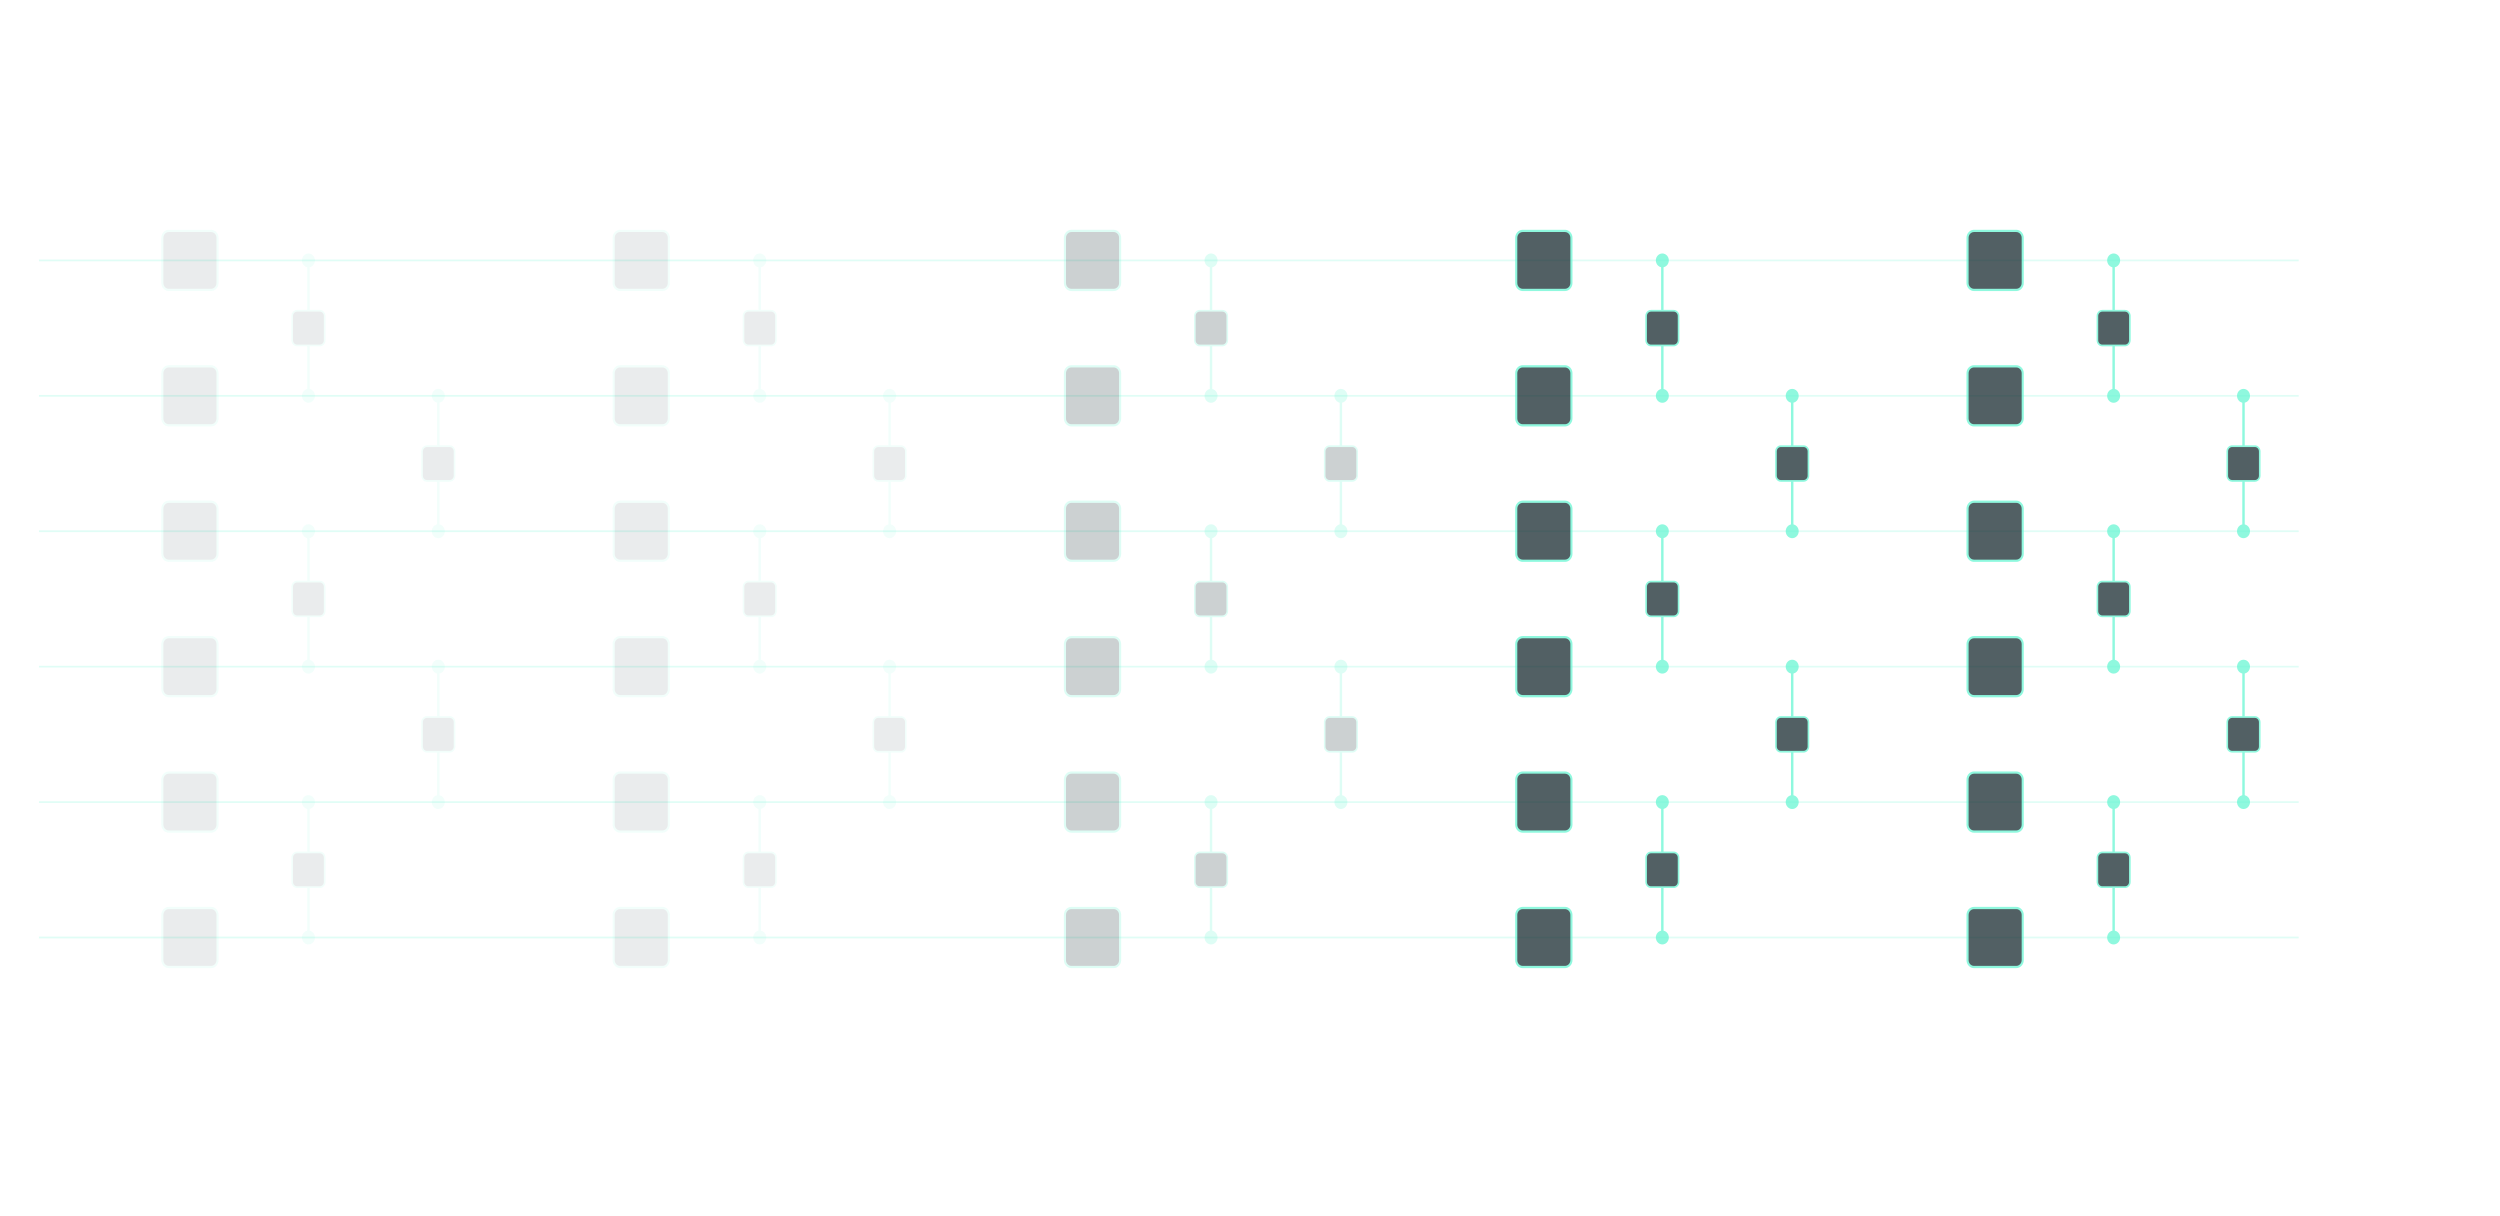
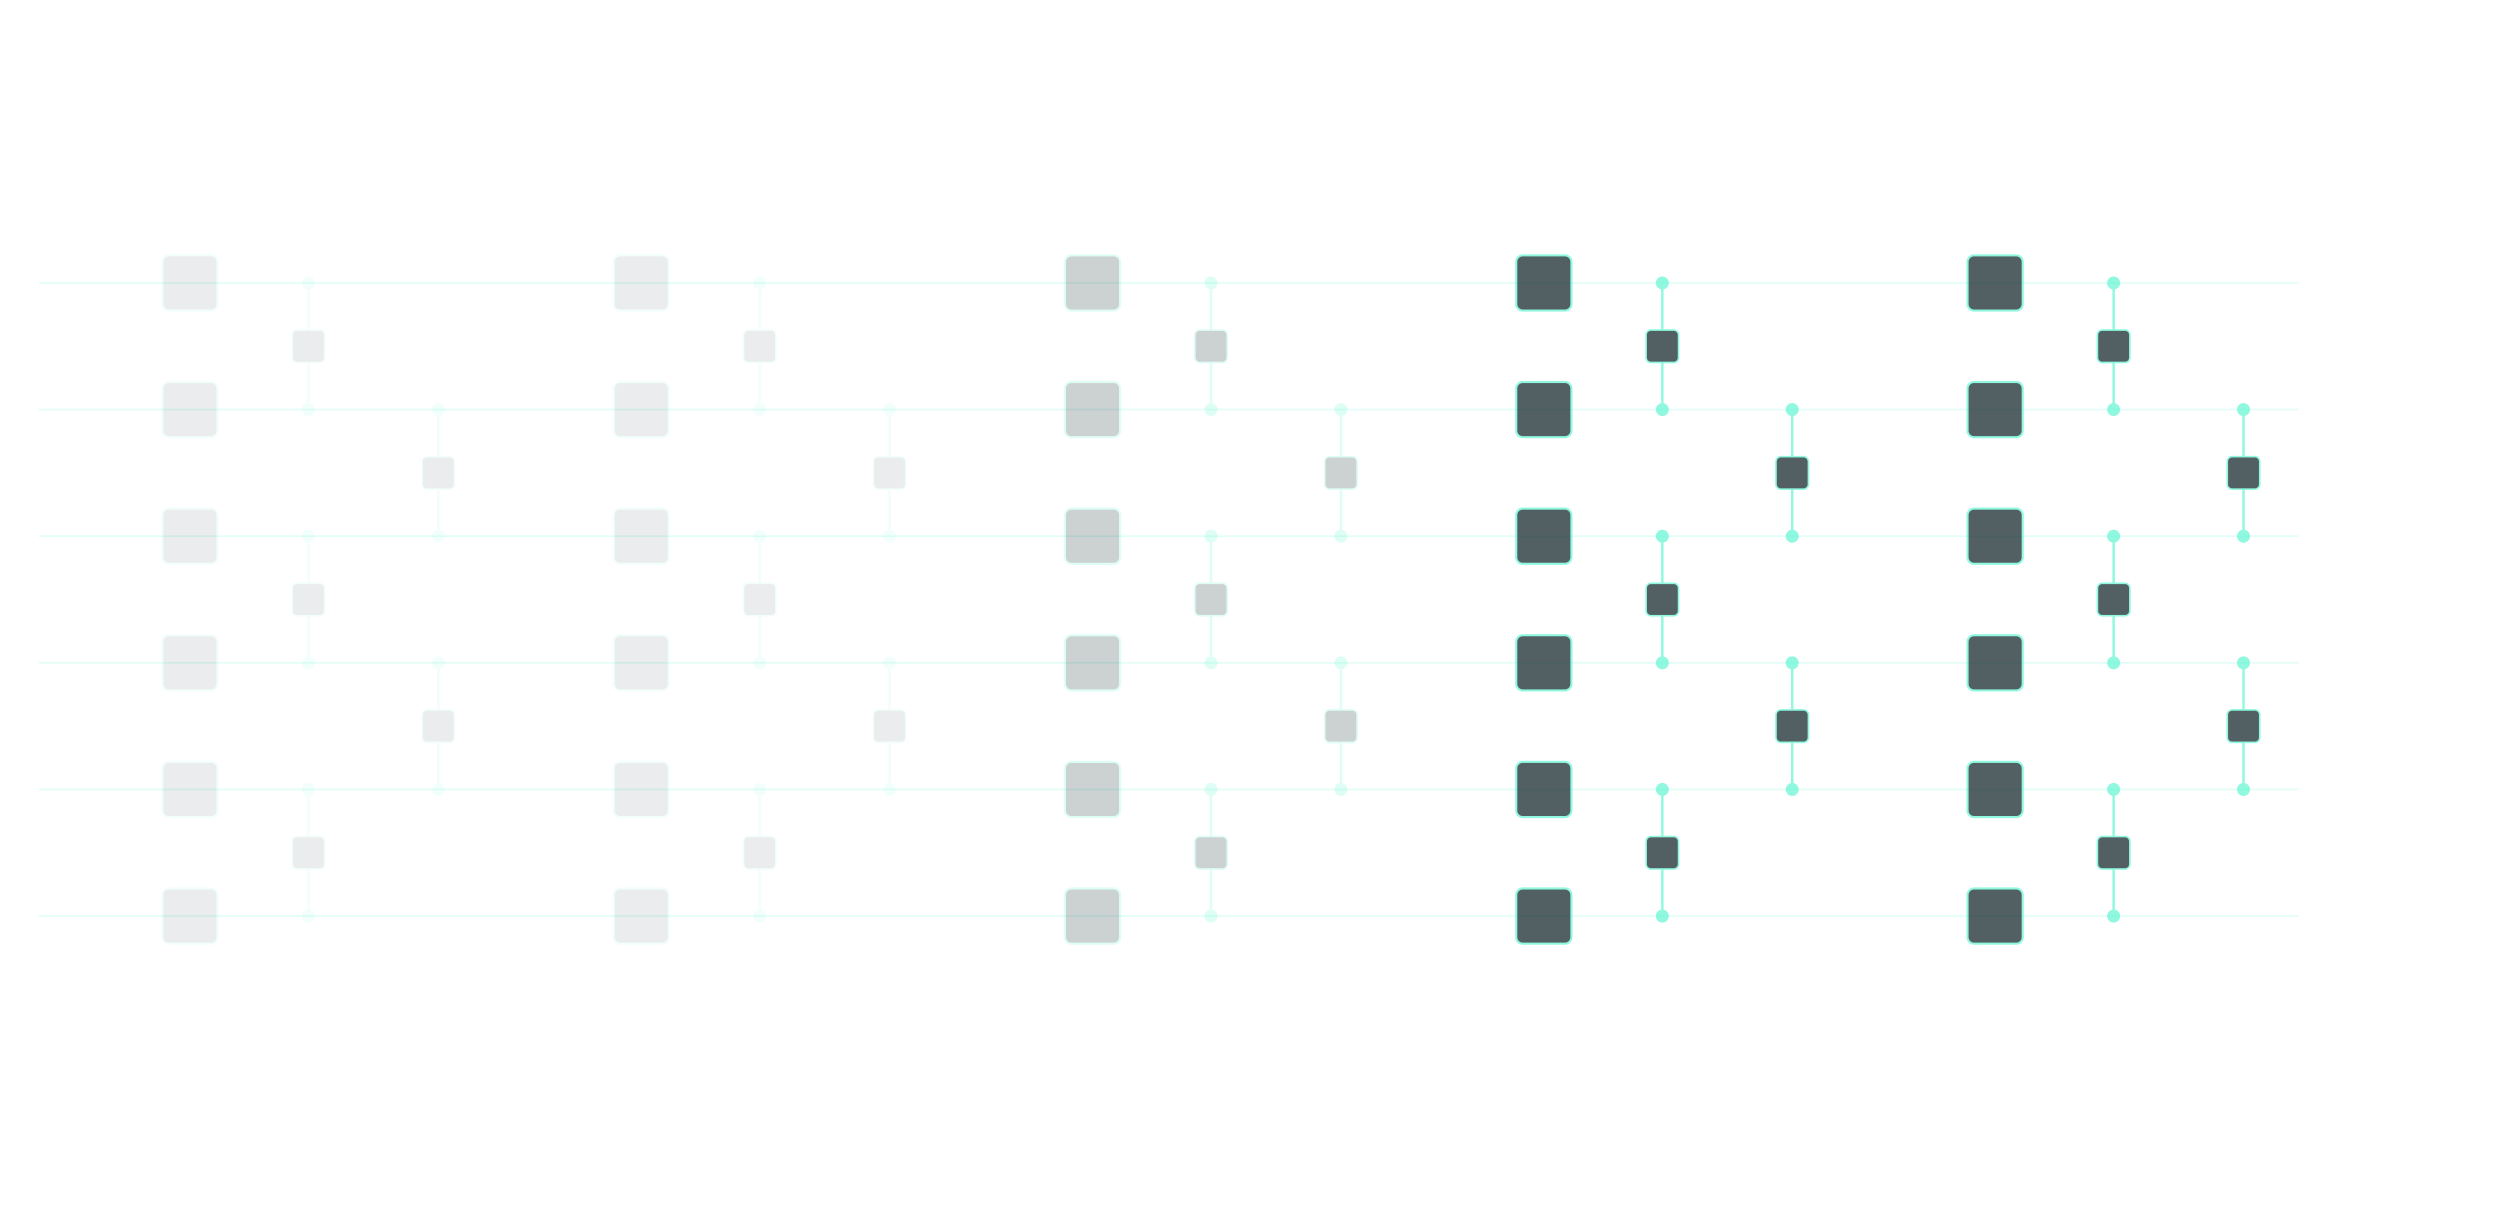
- <svg xmlns="http://www.w3.org/2000/svg" preserveAspectRatio="none" overflow="visible" style="display: block;" width="1440" height="700" viewBox="0 0 1540 700" fill="none">
+ <svg xmlns="http://www.w3.org/2000/svg" preserveAspectRatio="xMidYMid meet" overflow="visible" style="display: block;" width="1440" height="700" viewBox="0 0 1540 700" fill="none">
  <g id="Six-qubit Ising evolution / alternating RX and nearest-neighbor ZZ layers / labels omitted">
    <g id="Vector" opacity="0.2">
      <path d="M24 150H1416Z" fill="black" />
      <path d="M24 150H1416" stroke="#64F6D2" />
    </g>
    <g id="Vector_2" opacity="0.2">
      <path d="M24 228H1416Z" fill="black" />
      <path d="M24 228H1416" stroke="#64F6D2" />
    </g>
    <g id="Vector_3" opacity="0.2">
      <path d="M24 306H1416Z" fill="black" />
      <path d="M24 306H1416" stroke="#64F6D2" />
    </g>
    <g id="Vector_4" opacity="0.2">
      <path d="M24 384H1416Z" fill="black" />
      <path d="M24 384H1416" stroke="#64F6D2" />
    </g>
    <g id="Vector_5" opacity="0.2">
      <path d="M24 462H1416Z" fill="black" />
      <path d="M24 462H1416" stroke="#64F6D2" />
    </g>
    <g id="Vector_6" opacity="0.2">
      <path d="M24 540H1416Z" fill="black" />
      <path d="M24 540H1416" stroke="#64F6D2" />
    </g>
    <g id="Group" opacity="0.087">
      <path id="Vector_7" d="M130 133H104C101.791 133 100 134.791 100 137V163C100 165.209 101.791 167 104 167H130C132.209 167 134 165.209 134 163V137C134 134.791 132.209 133 130 133Z" fill="#10242A" stroke-width="1.3" stroke="#64F6D2" />
      <path id="Vector_8" d="M130 211H104C101.791 211 100 212.791 100 215V241C100 243.209 101.791 245 104 245H130C132.209 245 134 243.209 134 241V215C134 212.791 132.209 211 130 211Z" fill="#10242A" stroke-width="1.3" stroke="#64F6D2" />
      <path id="Vector_9" d="M130 289H104C101.791 289 100 290.791 100 293V319C100 321.209 101.791 323 104 323H130C132.209 323 134 321.209 134 319V293C134 290.791 132.209 289 130 289Z" fill="#10242A" stroke-width="1.3" stroke="#64F6D2" />
      <path id="Vector_10" d="M130 367H104C101.791 367 100 368.791 100 371V397C100 399.209 101.791 401 104 401H130C132.209 401 134 399.209 134 397V371C134 368.791 132.209 367 130 367Z" fill="#10242A" stroke-width="1.3" stroke="#64F6D2" />
      <path id="Vector_11" d="M130 445H104C101.791 445 100 446.791 100 449V475C100 477.209 101.791 479 104 479H130C132.209 479 134 477.209 134 475V449C134 446.791 132.209 445 130 445Z" fill="#10242A" stroke-width="1.3" stroke="#64F6D2" />
      <path id="Vector_12" d="M130 523H104C101.791 523 100 524.791 100 527V553C100 555.209 101.791 557 104 557H130C132.209 557 134 555.209 134 553V527C134 524.791 132.209 523 130 523Z" fill="#10242A" stroke-width="1.3" stroke="#64F6D2" />
      <g id="Vector_13">
        <path d="M190 150V228Z" fill="black" />
        <path d="M190 150V228" stroke-width="1.5" stroke="#64F6D2" />
      </g>
      <path id="Vector_14" d="M190 154C192.209 154 194 152.209 194 150C194 147.791 192.209 146 190 146C187.791 146 186 147.791 186 150C186 152.209 187.791 154 190 154Z" fill="#64F6D2" />
      <path id="Vector_15" d="M190 232C192.209 232 194 230.209 194 228C194 225.791 192.209 224 190 224C187.791 224 186 225.791 186 228C186 230.209 187.791 232 190 232Z" fill="#64F6D2" />
      <path id="Vector_16" d="M197 179H183C181.343 179 180 180.343 180 182V196C180 197.657 181.343 199 183 199H197C198.657 199 200 197.657 200 196V182C200 180.343 198.657 179 197 179Z" fill="#10242A" stroke="#64F6D2" />
      <g id="Vector_17">
        <path d="M270 228V306Z" fill="black" />
        <path d="M270 228V306" stroke-width="1.5" stroke="#64F6D2" />
      </g>
      <path id="Vector_18" d="M270 232C272.209 232 274 230.209 274 228C274 225.791 272.209 224 270 224C267.791 224 266 225.791 266 228C266 230.209 267.791 232 270 232Z" fill="#64F6D2" />
      <path id="Vector_19" d="M270 310C272.209 310 274 308.209 274 306C274 303.791 272.209 302 270 302C267.791 302 266 303.791 266 306C266 308.209 267.791 310 270 310Z" fill="#64F6D2" />
      <path id="Vector_20" d="M277 257H263C261.343 257 260 258.343 260 260V274C260 275.657 261.343 277 263 277H277C278.657 277 280 275.657 280 274V260C280 258.343 278.657 257 277 257Z" fill="#10242A" stroke="#64F6D2" />
      <g id="Vector_21">
        <path d="M190 306V384Z" fill="black" />
        <path d="M190 306V384" stroke-width="1.5" stroke="#64F6D2" />
      </g>
      <path id="Vector_22" d="M190 310C192.209 310 194 308.209 194 306C194 303.791 192.209 302 190 302C187.791 302 186 303.791 186 306C186 308.209 187.791 310 190 310Z" fill="#64F6D2" />
      <path id="Vector_23" d="M190 388C192.209 388 194 386.209 194 384C194 381.791 192.209 380 190 380C187.791 380 186 381.791 186 384C186 386.209 187.791 388 190 388Z" fill="#64F6D2" />
      <path id="Vector_24" d="M197 335H183C181.343 335 180 336.343 180 338V352C180 353.657 181.343 355 183 355H197C198.657 355 200 353.657 200 352V338C200 336.343 198.657 335 197 335Z" fill="#10242A" stroke="#64F6D2" />
      <g id="Vector_25">
        <path d="M270 384V462Z" fill="black" />
        <path d="M270 384V462" stroke-width="1.5" stroke="#64F6D2" />
      </g>
      <path id="Vector_26" d="M270 388C272.209 388 274 386.209 274 384C274 381.791 272.209 380 270 380C267.791 380 266 381.791 266 384C266 386.209 267.791 388 270 388Z" fill="#64F6D2" />
      <path id="Vector_27" d="M270 466C272.209 466 274 464.209 274 462C274 459.791 272.209 458 270 458C267.791 458 266 459.791 266 462C266 464.209 267.791 466 270 466Z" fill="#64F6D2" />
      <path id="Vector_28" d="M277 413H263C261.343 413 260 414.343 260 416V430C260 431.657 261.343 433 263 433H277C278.657 433 280 431.657 280 430V416C280 414.343 278.657 413 277 413Z" fill="#10242A" stroke="#64F6D2" />
      <g id="Vector_29">
        <path d="M190 462V540Z" fill="black" />
        <path d="M190 462V540" stroke-width="1.5" stroke="#64F6D2" />
      </g>
      <path id="Vector_30" d="M190 466C192.209 466 194 464.209 194 462C194 459.791 192.209 458 190 458C187.791 458 186 459.791 186 462C186 464.209 187.791 466 190 466Z" fill="#64F6D2" />
      <path id="Vector_31" d="M190 544C192.209 544 194 542.209 194 540C194 537.791 192.209 536 190 536C187.791 536 186 537.791 186 540C186 542.209 187.791 544 190 544Z" fill="#64F6D2" />
      <path id="Vector_32" d="M197 491H183C181.343 491 180 492.343 180 494V508C180 509.657 181.343 511 183 511H197C198.657 511 200 509.657 200 508V494C200 492.343 198.657 491 197 491Z" fill="#10242A" stroke="#64F6D2" />
    </g>
    <g id="Group_2" opacity="0.087">
      <path id="Vector_33" d="M408 133H382C379.791 133 378 134.791 378 137V163C378 165.209 379.791 167 382 167H408C410.209 167 412 165.209 412 163V137C412 134.791 410.209 133 408 133Z" fill="#10242A" stroke-width="1.3" stroke="#64F6D2" />
      <path id="Vector_34" d="M408 211H382C379.791 211 378 212.791 378 215V241C378 243.209 379.791 245 382 245H408C410.209 245 412 243.209 412 241V215C412 212.791 410.209 211 408 211Z" fill="#10242A" stroke-width="1.3" stroke="#64F6D2" />
      <path id="Vector_35" d="M408 289H382C379.791 289 378 290.791 378 293V319C378 321.209 379.791 323 382 323H408C410.209 323 412 321.209 412 319V293C412 290.791 410.209 289 408 289Z" fill="#10242A" stroke-width="1.3" stroke="#64F6D2" />
      <path id="Vector_36" d="M408 367H382C379.791 367 378 368.791 378 371V397C378 399.209 379.791 401 382 401H408C410.209 401 412 399.209 412 397V371C412 368.791 410.209 367 408 367Z" fill="#10242A" stroke-width="1.3" stroke="#64F6D2" />
      <path id="Vector_37" d="M408 445H382C379.791 445 378 446.791 378 449V475C378 477.209 379.791 479 382 479H408C410.209 479 412 477.209 412 475V449C412 446.791 410.209 445 408 445Z" fill="#10242A" stroke-width="1.3" stroke="#64F6D2" />
      <path id="Vector_38" d="M408 523H382C379.791 523 378 524.791 378 527V553C378 555.209 379.791 557 382 557H408C410.209 557 412 555.209 412 553V527C412 524.791 410.209 523 408 523Z" fill="#10242A" stroke-width="1.3" stroke="#64F6D2" />
      <g id="Vector_39">
        <path d="M468 150V228Z" fill="black" />
        <path d="M468 150V228" stroke-width="1.5" stroke="#64F6D2" />
      </g>
      <path id="Vector_40" d="M468 154C470.209 154 472 152.209 472 150C472 147.791 470.209 146 468 146C465.791 146 464 147.791 464 150C464 152.209 465.791 154 468 154Z" fill="#64F6D2" />
      <path id="Vector_41" d="M468 232C470.209 232 472 230.209 472 228C472 225.791 470.209 224 468 224C465.791 224 464 225.791 464 228C464 230.209 465.791 232 468 232Z" fill="#64F6D2" />
      <path id="Vector_42" d="M475 179H461C459.343 179 458 180.343 458 182V196C458 197.657 459.343 199 461 199H475C476.657 199 478 197.657 478 196V182C478 180.343 476.657 179 475 179Z" fill="#10242A" stroke="#64F6D2" />
      <g id="Vector_43">
        <path d="M548 228V306Z" fill="black" />
        <path d="M548 228V306" stroke-width="1.5" stroke="#64F6D2" />
      </g>
      <path id="Vector_44" d="M548 232C550.209 232 552 230.209 552 228C552 225.791 550.209 224 548 224C545.791 224 544 225.791 544 228C544 230.209 545.791 232 548 232Z" fill="#64F6D2" />
      <path id="Vector_45" d="M548 310C550.209 310 552 308.209 552 306C552 303.791 550.209 302 548 302C545.791 302 544 303.791 544 306C544 308.209 545.791 310 548 310Z" fill="#64F6D2" />
      <path id="Vector_46" d="M555 257H541C539.343 257 538 258.343 538 260V274C538 275.657 539.343 277 541 277H555C556.657 277 558 275.657 558 274V260C558 258.343 556.657 257 555 257Z" fill="#10242A" stroke="#64F6D2" />
      <g id="Vector_47">
        <path d="M468 306V384Z" fill="black" />
        <path d="M468 306V384" stroke-width="1.5" stroke="#64F6D2" />
      </g>
      <path id="Vector_48" d="M468 310C470.209 310 472 308.209 472 306C472 303.791 470.209 302 468 302C465.791 302 464 303.791 464 306C464 308.209 465.791 310 468 310Z" fill="#64F6D2" />
      <path id="Vector_49" d="M468 388C470.209 388 472 386.209 472 384C472 381.791 470.209 380 468 380C465.791 380 464 381.791 464 384C464 386.209 465.791 388 468 388Z" fill="#64F6D2" />
      <path id="Vector_50" d="M475 335H461C459.343 335 458 336.343 458 338V352C458 353.657 459.343 355 461 355H475C476.657 355 478 353.657 478 352V338C478 336.343 476.657 335 475 335Z" fill="#10242A" stroke="#64F6D2" />
      <g id="Vector_51">
        <path d="M548 384V462Z" fill="black" />
        <path d="M548 384V462" stroke-width="1.5" stroke="#64F6D2" />
      </g>
      <path id="Vector_52" d="M548 388C550.209 388 552 386.209 552 384C552 381.791 550.209 380 548 380C545.791 380 544 381.791 544 384C544 386.209 545.791 388 548 388Z" fill="#64F6D2" />
      <path id="Vector_53" d="M548 466C550.209 466 552 464.209 552 462C552 459.791 550.209 458 548 458C545.791 458 544 459.791 544 462C544 464.209 545.791 466 548 466Z" fill="#64F6D2" />
      <path id="Vector_54" d="M555 413H541C539.343 413 538 414.343 538 416V430C538 431.657 539.343 433 541 433H555C556.657 433 558 431.657 558 430V416C558 414.343 556.657 413 555 413Z" fill="#10242A" stroke="#64F6D2" />
      <g id="Vector_55">
        <path d="M468 462V540Z" fill="black" />
        <path d="M468 462V540" stroke-width="1.5" stroke="#64F6D2" />
      </g>
      <path id="Vector_56" d="M468 466C470.209 466 472 464.209 472 462C472 459.791 470.209 458 468 458C465.791 458 464 459.791 464 462C464 464.209 465.791 466 468 466Z" fill="#64F6D2" />
      <path id="Vector_57" d="M468 544C470.209 544 472 542.209 472 540C472 537.791 470.209 536 468 536C465.791 536 464 537.791 464 540C464 542.209 465.791 544 468 544Z" fill="#64F6D2" />
      <path id="Vector_58" d="M475 491H461C459.343 491 458 492.343 458 494V508C458 509.657 459.343 511 461 511H475C476.657 511 478 509.657 478 508V494C478 492.343 476.657 491 475 491Z" fill="#10242A" stroke="#64F6D2" />
    </g>
    <g id="Group_3" opacity="0.212">
      <path id="Vector_59" d="M686 133H660C657.791 133 656 134.791 656 137V163C656 165.209 657.791 167 660 167H686C688.209 167 690 165.209 690 163V137C690 134.791 688.209 133 686 133Z" fill="#10242A" stroke-width="1.3" stroke="#64F6D2" />
      <path id="Vector_60" d="M686 211H660C657.791 211 656 212.791 656 215V241C656 243.209 657.791 245 660 245H686C688.209 245 690 243.209 690 241V215C690 212.791 688.209 211 686 211Z" fill="#10242A" stroke-width="1.3" stroke="#64F6D2" />
      <path id="Vector_61" d="M686 289H660C657.791 289 656 290.791 656 293V319C656 321.209 657.791 323 660 323H686C688.209 323 690 321.209 690 319V293C690 290.791 688.209 289 686 289Z" fill="#10242A" stroke-width="1.3" stroke="#64F6D2" />
      <path id="Vector_62" d="M686 367H660C657.791 367 656 368.791 656 371V397C656 399.209 657.791 401 660 401H686C688.209 401 690 399.209 690 397V371C690 368.791 688.209 367 686 367Z" fill="#10242A" stroke-width="1.3" stroke="#64F6D2" />
      <path id="Vector_63" d="M686 445H660C657.791 445 656 446.791 656 449V475C656 477.209 657.791 479 660 479H686C688.209 479 690 477.209 690 475V449C690 446.791 688.209 445 686 445Z" fill="#10242A" stroke-width="1.3" stroke="#64F6D2" />
      <path id="Vector_64" d="M686 523H660C657.791 523 656 524.791 656 527V553C656 555.209 657.791 557 660 557H686C688.209 557 690 555.209 690 553V527C690 524.791 688.209 523 686 523Z" fill="#10242A" stroke-width="1.3" stroke="#64F6D2" />
      <g id="Vector_65">
        <path d="M746 150V228Z" fill="black" />
        <path d="M746 150V228" stroke-width="1.5" stroke="#64F6D2" />
      </g>
      <path id="Vector_66" d="M746 154C748.209 154 750 152.209 750 150C750 147.791 748.209 146 746 146C743.791 146 742 147.791 742 150C742 152.209 743.791 154 746 154Z" fill="#64F6D2" />
      <path id="Vector_67" d="M746 232C748.209 232 750 230.209 750 228C750 225.791 748.209 224 746 224C743.791 224 742 225.791 742 228C742 230.209 743.791 232 746 232Z" fill="#64F6D2" />
      <path id="Vector_68" d="M753 179H739C737.343 179 736 180.343 736 182V196C736 197.657 737.343 199 739 199H753C754.657 199 756 197.657 756 196V182C756 180.343 754.657 179 753 179Z" fill="#10242A" stroke="#64F6D2" />
      <g id="Vector_69">
        <path d="M826 228V306Z" fill="black" />
        <path d="M826 228V306" stroke-width="1.5" stroke="#64F6D2" />
      </g>
      <path id="Vector_70" d="M826 232C828.209 232 830 230.209 830 228C830 225.791 828.209 224 826 224C823.791 224 822 225.791 822 228C822 230.209 823.791 232 826 232Z" fill="#64F6D2" />
      <path id="Vector_71" d="M826 310C828.209 310 830 308.209 830 306C830 303.791 828.209 302 826 302C823.791 302 822 303.791 822 306C822 308.209 823.791 310 826 310Z" fill="#64F6D2" />
      <path id="Vector_72" d="M833 257H819C817.343 257 816 258.343 816 260V274C816 275.657 817.343 277 819 277H833C834.657 277 836 275.657 836 274V260C836 258.343 834.657 257 833 257Z" fill="#10242A" stroke="#64F6D2" />
      <g id="Vector_73">
        <path d="M746 306V384Z" fill="black" />
        <path d="M746 306V384" stroke-width="1.5" stroke="#64F6D2" />
      </g>
      <path id="Vector_74" d="M746 310C748.209 310 750 308.209 750 306C750 303.791 748.209 302 746 302C743.791 302 742 303.791 742 306C742 308.209 743.791 310 746 310Z" fill="#64F6D2" />
      <path id="Vector_75" d="M746 388C748.209 388 750 386.209 750 384C750 381.791 748.209 380 746 380C743.791 380 742 381.791 742 384C742 386.209 743.791 388 746 388Z" fill="#64F6D2" />
      <path id="Vector_76" d="M753 335H739C737.343 335 736 336.343 736 338V352C736 353.657 737.343 355 739 355H753C754.657 355 756 353.657 756 352V338C756 336.343 754.657 335 753 335Z" fill="#10242A" stroke="#64F6D2" />
      <g id="Vector_77">
        <path d="M826 384V462Z" fill="black" />
        <path d="M826 384V462" stroke-width="1.5" stroke="#64F6D2" />
      </g>
      <path id="Vector_78" d="M826 388C828.209 388 830 386.209 830 384C830 381.791 828.209 380 826 380C823.791 380 822 381.791 822 384C822 386.209 823.791 388 826 388Z" fill="#64F6D2" />
      <path id="Vector_79" d="M826 466C828.209 466 830 464.209 830 462C830 459.791 828.209 458 826 458C823.791 458 822 459.791 822 462C822 464.209 823.791 466 826 466Z" fill="#64F6D2" />
      <path id="Vector_80" d="M833 413H819C817.343 413 816 414.343 816 416V430C816 431.657 817.343 433 819 433H833C834.657 433 836 431.657 836 430V416C836 414.343 834.657 413 833 413Z" fill="#10242A" stroke="#64F6D2" />
      <g id="Vector_81">
        <path d="M746 462V540Z" fill="black" />
        <path d="M746 462V540" stroke-width="1.5" stroke="#64F6D2" />
      </g>
      <path id="Vector_82" d="M746 466C748.209 466 750 464.209 750 462C750 459.791 748.209 458 746 458C743.791 458 742 459.791 742 462C742 464.209 743.791 466 746 466Z" fill="#64F6D2" />
      <path id="Vector_83" d="M746 544C748.209 544 750 542.209 750 540C750 537.791 748.209 536 746 536C743.791 536 742 537.791 742 540C742 542.209 743.791 544 746 544Z" fill="#64F6D2" />
      <path id="Vector_84" d="M753 491H739C737.343 491 736 492.343 736 494V508C736 509.657 737.343 511 739 511H753C754.657 511 756 509.657 756 508V494C756 492.343 754.657 491 753 491Z" fill="#10242A" stroke="#64F6D2" />
    </g>
    <g id="Group_4" opacity="0.725">
      <path id="Vector_85" d="M964 133H938C935.791 133 934 134.791 934 137V163C934 165.209 935.791 167 938 167H964C966.209 167 968 165.209 968 163V137C968 134.791 966.209 133 964 133Z" fill="#10242A" stroke-width="1.3" stroke="#64F6D2" />
      <path id="Vector_86" d="M964 211H938C935.791 211 934 212.791 934 215V241C934 243.209 935.791 245 938 245H964C966.209 245 968 243.209 968 241V215C968 212.791 966.209 211 964 211Z" fill="#10242A" stroke-width="1.3" stroke="#64F6D2" />
      <path id="Vector_87" d="M964 289H938C935.791 289 934 290.791 934 293V319C934 321.209 935.791 323 938 323H964C966.209 323 968 321.209 968 319V293C968 290.791 966.209 289 964 289Z" fill="#10242A" stroke-width="1.3" stroke="#64F6D2" />
      <path id="Vector_88" d="M964 367H938C935.791 367 934 368.791 934 371V397C934 399.209 935.791 401 938 401H964C966.209 401 968 399.209 968 397V371C968 368.791 966.209 367 964 367Z" fill="#10242A" stroke-width="1.3" stroke="#64F6D2" />
      <path id="Vector_89" d="M964 445H938C935.791 445 934 446.791 934 449V475C934 477.209 935.791 479 938 479H964C966.209 479 968 477.209 968 475V449C968 446.791 966.209 445 964 445Z" fill="#10242A" stroke-width="1.3" stroke="#64F6D2" />
      <path id="Vector_90" d="M964 523H938C935.791 523 934 524.791 934 527V553C934 555.209 935.791 557 938 557H964C966.209 557 968 555.209 968 553V527C968 524.791 966.209 523 964 523Z" fill="#10242A" stroke-width="1.3" stroke="#64F6D2" />
      <g id="Vector_91">
        <path d="M1024 150V228Z" fill="black" />
        <path d="M1024 150V228" stroke-width="1.5" stroke="#64F6D2" />
      </g>
      <path id="Vector_92" d="M1024 154C1026.21 154 1028 152.209 1028 150C1028 147.791 1026.21 146 1024 146C1021.79 146 1020 147.791 1020 150C1020 152.209 1021.79 154 1024 154Z" fill="#64F6D2" />
      <path id="Vector_93" d="M1024 232C1026.21 232 1028 230.209 1028 228C1028 225.791 1026.21 224 1024 224C1021.79 224 1020 225.791 1020 228C1020 230.209 1021.79 232 1024 232Z" fill="#64F6D2" />
      <path id="Vector_94" d="M1031 179H1017C1015.34 179 1014 180.343 1014 182V196C1014 197.657 1015.34 199 1017 199H1031C1032.66 199 1034 197.657 1034 196V182C1034 180.343 1032.66 179 1031 179Z" fill="#10242A" stroke="#64F6D2" />
      <g id="Vector_95">
        <path d="M1104 228V306Z" fill="black" />
        <path d="M1104 228V306" stroke-width="1.5" stroke="#64F6D2" />
      </g>
      <path id="Vector_96" d="M1104 232C1106.21 232 1108 230.209 1108 228C1108 225.791 1106.21 224 1104 224C1101.79 224 1100 225.791 1100 228C1100 230.209 1101.79 232 1104 232Z" fill="#64F6D2" />
      <path id="Vector_97" d="M1104 310C1106.21 310 1108 308.209 1108 306C1108 303.791 1106.21 302 1104 302C1101.79 302 1100 303.791 1100 306C1100 308.209 1101.79 310 1104 310Z" fill="#64F6D2" />
      <path id="Vector_98" d="M1111 257H1097C1095.34 257 1094 258.343 1094 260V274C1094 275.657 1095.34 277 1097 277H1111C1112.66 277 1114 275.657 1114 274V260C1114 258.343 1112.66 257 1111 257Z" fill="#10242A" stroke="#64F6D2" />
      <g id="Vector_99">
        <path d="M1024 306V384Z" fill="black" />
        <path d="M1024 306V384" stroke-width="1.5" stroke="#64F6D2" />
      </g>
      <path id="Vector_100" d="M1024 310C1026.21 310 1028 308.209 1028 306C1028 303.791 1026.21 302 1024 302C1021.79 302 1020 303.791 1020 306C1020 308.209 1021.79 310 1024 310Z" fill="#64F6D2" />
      <path id="Vector_101" d="M1024 388C1026.21 388 1028 386.209 1028 384C1028 381.791 1026.21 380 1024 380C1021.79 380 1020 381.791 1020 384C1020 386.209 1021.79 388 1024 388Z" fill="#64F6D2" />
      <path id="Vector_102" d="M1031 335H1017C1015.34 335 1014 336.343 1014 338V352C1014 353.657 1015.34 355 1017 355H1031C1032.66 355 1034 353.657 1034 352V338C1034 336.343 1032.66 335 1031 335Z" fill="#10242A" stroke="#64F6D2" />
      <g id="Vector_103">
        <path d="M1104 384V462Z" fill="black" />
        <path d="M1104 384V462" stroke-width="1.5" stroke="#64F6D2" />
      </g>
      <path id="Vector_104" d="M1104 388C1106.21 388 1108 386.209 1108 384C1108 381.791 1106.21 380 1104 380C1101.79 380 1100 381.791 1100 384C1100 386.209 1101.79 388 1104 388Z" fill="#64F6D2" />
      <path id="Vector_105" d="M1104 466C1106.21 466 1108 464.209 1108 462C1108 459.791 1106.21 458 1104 458C1101.79 458 1100 459.791 1100 462C1100 464.209 1101.79 466 1104 466Z" fill="#64F6D2" />
      <path id="Vector_106" d="M1111 413H1097C1095.34 413 1094 414.343 1094 416V430C1094 431.657 1095.34 433 1097 433H1111C1112.66 433 1114 431.657 1114 430V416C1114 414.343 1112.66 413 1111 413Z" fill="#10242A" stroke="#64F6D2" />
      <g id="Vector_107">
        <path d="M1024 462V540Z" fill="black" />
        <path d="M1024 462V540" stroke-width="1.5" stroke="#64F6D2" />
      </g>
      <path id="Vector_108" d="M1024 466C1026.21 466 1028 464.209 1028 462C1028 459.791 1026.21 458 1024 458C1021.79 458 1020 459.791 1020 462C1020 464.209 1021.79 466 1024 466Z" fill="#64F6D2" />
      <path id="Vector_109" d="M1024 544C1026.21 544 1028 542.209 1028 540C1028 537.791 1026.21 536 1024 536C1021.79 536 1020 537.791 1020 540C1020 542.209 1021.79 544 1024 544Z" fill="#64F6D2" />
      <path id="Vector_110" d="M1031 491H1017C1015.34 491 1014 492.343 1014 494V508C1014 509.657 1015.34 511 1017 511H1031C1032.66 511 1034 509.657 1034 508V494C1034 492.343 1032.66 491 1031 491Z" fill="#10242A" stroke="#64F6D2" />
    </g>
    <g id="Group_5" opacity="0.725">
      <path id="Vector_111" d="M1242 133H1216C1213.79 133 1212 134.791 1212 137V163C1212 165.209 1213.79 167 1216 167H1242C1244.21 167 1246 165.209 1246 163V137C1246 134.791 1244.21 133 1242 133Z" fill="#10242A" stroke-width="1.3" stroke="#64F6D2" />
      <path id="Vector_112" d="M1242 211H1216C1213.79 211 1212 212.791 1212 215V241C1212 243.209 1213.79 245 1216 245H1242C1244.21 245 1246 243.209 1246 241V215C1246 212.791 1244.21 211 1242 211Z" fill="#10242A" stroke-width="1.3" stroke="#64F6D2" />
      <path id="Vector_113" d="M1242 289H1216C1213.79 289 1212 290.791 1212 293V319C1212 321.209 1213.79 323 1216 323H1242C1244.21 323 1246 321.209 1246 319V293C1246 290.791 1244.21 289 1242 289Z" fill="#10242A" stroke-width="1.3" stroke="#64F6D2" />
      <path id="Vector_114" d="M1242 367H1216C1213.79 367 1212 368.791 1212 371V397C1212 399.209 1213.79 401 1216 401H1242C1244.21 401 1246 399.209 1246 397V371C1246 368.791 1244.21 367 1242 367Z" fill="#10242A" stroke-width="1.3" stroke="#64F6D2" />
      <path id="Vector_115" d="M1242 445H1216C1213.79 445 1212 446.791 1212 449V475C1212 477.209 1213.79 479 1216 479H1242C1244.21 479 1246 477.209 1246 475V449C1246 446.791 1244.21 445 1242 445Z" fill="#10242A" stroke-width="1.3" stroke="#64F6D2" />
      <path id="Vector_116" d="M1242 523H1216C1213.79 523 1212 524.791 1212 527V553C1212 555.209 1213.79 557 1216 557H1242C1244.21 557 1246 555.209 1246 553V527C1246 524.791 1244.21 523 1242 523Z" fill="#10242A" stroke-width="1.3" stroke="#64F6D2" />
      <g id="Vector_117">
        <path d="M1302 150V228Z" fill="black" />
        <path d="M1302 150V228" stroke-width="1.5" stroke="#64F6D2" />
      </g>
      <path id="Vector_118" d="M1302 154C1304.21 154 1306 152.209 1306 150C1306 147.791 1304.21 146 1302 146C1299.79 146 1298 147.791 1298 150C1298 152.209 1299.79 154 1302 154Z" fill="#64F6D2" />
      <path id="Vector_119" d="M1302 232C1304.21 232 1306 230.209 1306 228C1306 225.791 1304.21 224 1302 224C1299.79 224 1298 225.791 1298 228C1298 230.209 1299.79 232 1302 232Z" fill="#64F6D2" />
      <path id="Vector_120" d="M1309 179H1295C1293.34 179 1292 180.343 1292 182V196C1292 197.657 1293.34 199 1295 199H1309C1310.66 199 1312 197.657 1312 196V182C1312 180.343 1310.66 179 1309 179Z" fill="#10242A" stroke="#64F6D2" />
      <g id="Vector_121">
        <path d="M1382 228V306Z" fill="black" />
        <path d="M1382 228V306" stroke-width="1.5" stroke="#64F6D2" />
      </g>
      <path id="Vector_122" d="M1382 232C1384.21 232 1386 230.209 1386 228C1386 225.791 1384.21 224 1382 224C1379.79 224 1378 225.791 1378 228C1378 230.209 1379.79 232 1382 232Z" fill="#64F6D2" />
      <path id="Vector_123" d="M1382 310C1384.21 310 1386 308.209 1386 306C1386 303.791 1384.21 302 1382 302C1379.79 302 1378 303.791 1378 306C1378 308.209 1379.79 310 1382 310Z" fill="#64F6D2" />
      <path id="Vector_124" d="M1389 257H1375C1373.34 257 1372 258.343 1372 260V274C1372 275.657 1373.34 277 1375 277H1389C1390.66 277 1392 275.657 1392 274V260C1392 258.343 1390.66 257 1389 257Z" fill="#10242A" stroke="#64F6D2" />
      <g id="Vector_125">
        <path d="M1302 306V384Z" fill="black" />
        <path d="M1302 306V384" stroke-width="1.5" stroke="#64F6D2" />
      </g>
      <path id="Vector_126" d="M1302 310C1304.21 310 1306 308.209 1306 306C1306 303.791 1304.21 302 1302 302C1299.79 302 1298 303.791 1298 306C1298 308.209 1299.79 310 1302 310Z" fill="#64F6D2" />
      <path id="Vector_127" d="M1302 388C1304.21 388 1306 386.209 1306 384C1306 381.791 1304.21 380 1302 380C1299.79 380 1298 381.791 1298 384C1298 386.209 1299.79 388 1302 388Z" fill="#64F6D2" />
      <path id="Vector_128" d="M1309 335H1295C1293.34 335 1292 336.343 1292 338V352C1292 353.657 1293.34 355 1295 355H1309C1310.66 355 1312 353.657 1312 352V338C1312 336.343 1310.66 335 1309 335Z" fill="#10242A" stroke="#64F6D2" />
      <g id="Vector_129">
        <path d="M1382 384V462Z" fill="black" />
        <path d="M1382 384V462" stroke-width="1.5" stroke="#64F6D2" />
      </g>
      <path id="Vector_130" d="M1382 388C1384.21 388 1386 386.209 1386 384C1386 381.791 1384.21 380 1382 380C1379.79 380 1378 381.791 1378 384C1378 386.209 1379.79 388 1382 388Z" fill="#64F6D2" />
      <path id="Vector_131" d="M1382 466C1384.21 466 1386 464.209 1386 462C1386 459.791 1384.21 458 1382 458C1379.79 458 1378 459.791 1378 462C1378 464.209 1379.79 466 1382 466Z" fill="#64F6D2" />
      <path id="Vector_132" d="M1389 413H1375C1373.34 413 1372 414.343 1372 416V430C1372 431.657 1373.34 433 1375 433H1389C1390.66 433 1392 431.657 1392 430V416C1392 414.343 1390.66 413 1389 413Z" fill="#10242A" stroke="#64F6D2" />
      <g id="Vector_133">
        <path d="M1302 462V540Z" fill="black" />
        <path d="M1302 462V540" stroke-width="1.5" stroke="#64F6D2" />
      </g>
      <path id="Vector_134" d="M1302 466C1304.21 466 1306 464.209 1306 462C1306 459.791 1304.21 458 1302 458C1299.79 458 1298 459.791 1298 462C1298 464.209 1299.79 466 1302 466Z" fill="#64F6D2" />
      <path id="Vector_135" d="M1302 544C1304.21 544 1306 542.209 1306 540C1306 537.791 1304.21 536 1302 536C1299.79 536 1298 537.791 1298 540C1298 542.209 1299.79 544 1302 544Z" fill="#64F6D2" />
      <path id="Vector_136" d="M1309 491H1295C1293.34 491 1292 492.343 1292 494V508C1292 509.657 1293.34 511 1295 511H1309C1310.66 511 1312 509.657 1312 508V494C1312 492.343 1310.66 491 1309 491Z" fill="#10242A" stroke="#64F6D2" />
    </g>
  </g>
</svg>
